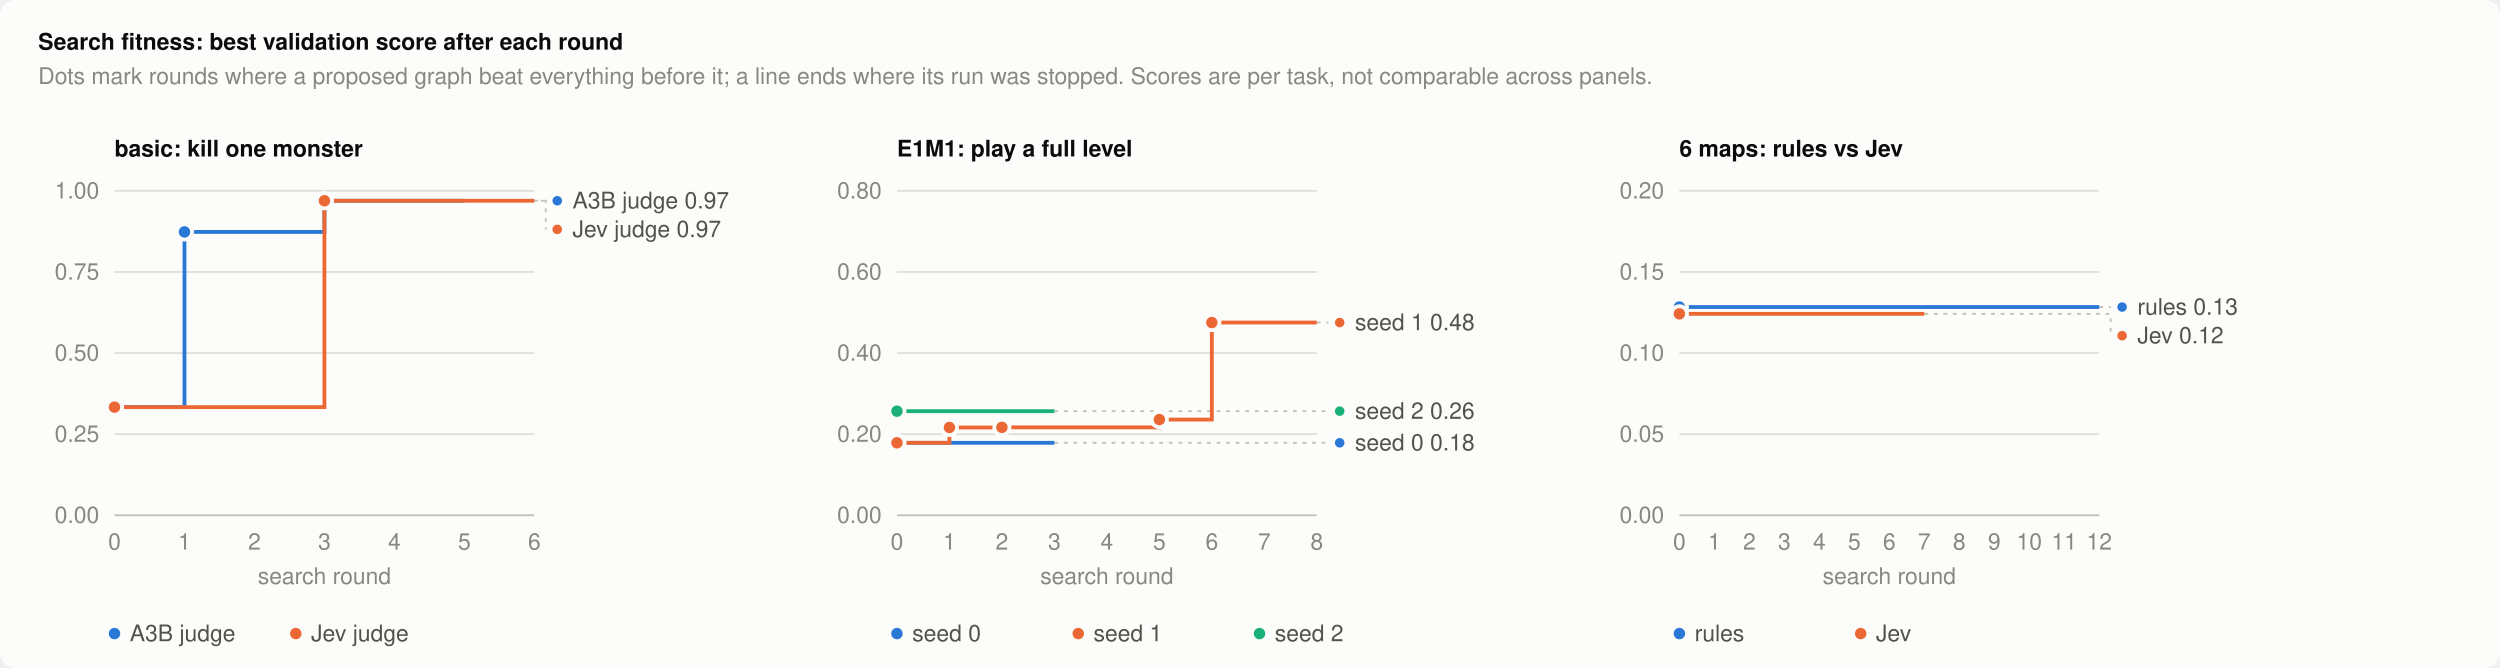
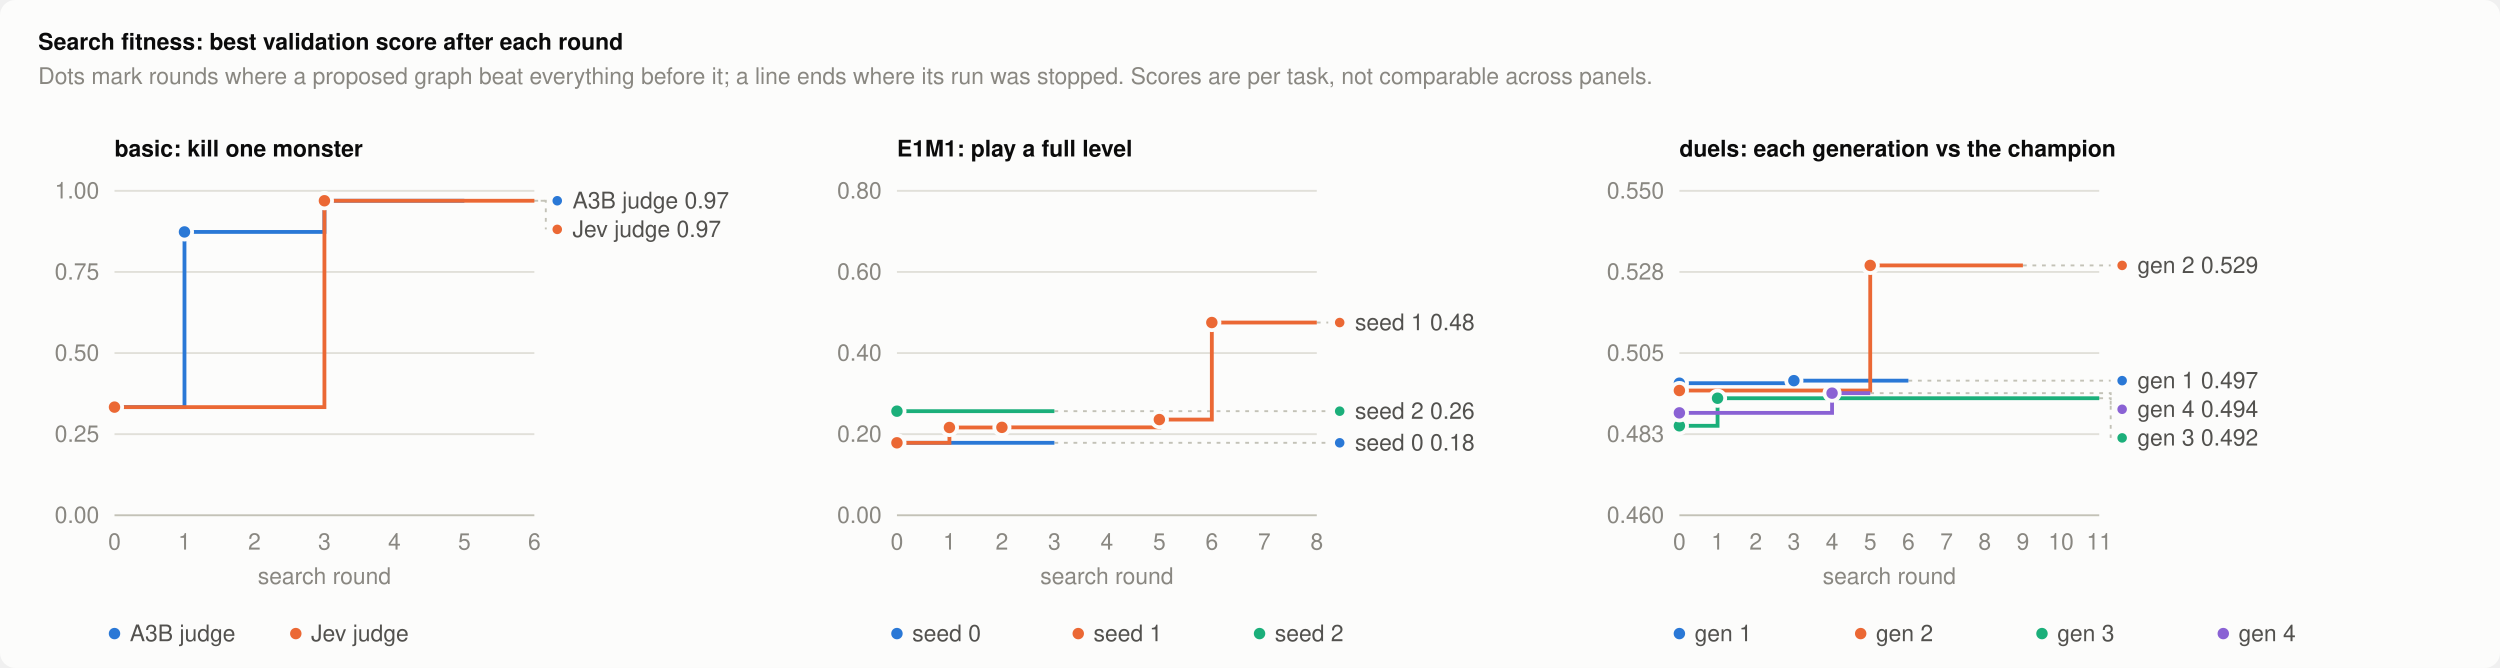
<svg xmlns="http://www.w3.org/2000/svg" viewBox="0 0 1310 350" width="1310" height="350" role="img" aria-labelledby="t d" font-family="-apple-system, Segoe UI, Helvetica, Arial, sans-serif">
  <style>
text{font-size:12px}.surface{fill:#fcfcfb}.ink{fill:#0b0b0b}.ink2{fill:#52514e}.muted{fill:#898781}
.grid{stroke:#e1e0d9}.axis{stroke:#c3c2b7}
.leader{stroke:#c3c2b7;stroke-width:1;stroke-dasharray:2 3}
- .s1{stroke:#2a78d6}.s2{stroke:#eb6834}.s3{stroke:#1baf7a}
- .d1{fill:#2a78d6;stroke:#fcfcfb}.d2{fill:#eb6834;stroke:#fcfcfb}.d3{fill:#1baf7a;stroke:#fcfcfb}
+ .s1{stroke:#2a78d6}.s2{stroke:#eb6834}.s3{stroke:#1baf7a}.s4{stroke:#8a62d4}
+ .d1{fill:#2a78d6;stroke:#fcfcfb}.d2{fill:#eb6834;stroke:#fcfcfb}.d3{fill:#1baf7a;stroke:#fcfcfb}.d4{fill:#8a62d4;stroke:#fcfcfb}
@media (prefers-color-scheme: dark){
.leader{stroke:#4a4945}.surface{fill:#1a1a19}.ink{fill:#ffffff}.ink2{fill:#c3c2b7}.grid{stroke:#2c2c2a}.axis{stroke:#383835}
- .s1{stroke:#3987e5}.s2{stroke:#d95926}.s3{stroke:#199e70}
- .d1{fill:#3987e5;stroke:#1a1a19}.d2{fill:#d95926;stroke:#1a1a19}.d3{fill:#199e70;stroke:#1a1a19}}
+ .s1{stroke:#3987e5}.s2{stroke:#d95926}.s3{stroke:#199e70}.s4{stroke:#7b55c0}
+ .d1{fill:#3987e5;stroke:#1a1a19}.d2{fill:#d95926;stroke:#1a1a19}.d3{fill:#199e70;stroke:#1a1a19}.d4{fill:#7b55c0;stroke:#1a1a19}}
</style>
  <rect class="surface" width="1310" height="350" rx="8" />
  <text class="ink" x="20" y="26" font-size="15" font-weight="600">Search fitness: best validation score after each round</text>
  <text class="muted" x="20" y="44">Dots mark rounds where a proposed graph beat everything before it; a line ends where its run was stopped. Scores are per task, not comparable across panels.</text>
  <text class="ink" x="60" y="82" font-weight="600">basic: kill one monster</text>
  <line class="axis" x1="60" x2="280" y1="270.0" y2="270.0" />
  <text class="muted" x="52" y="274.0" text-anchor="end">0.00</text>
  <line class="grid" x1="60" x2="280" y1="227.5" y2="227.5" />
  <text class="muted" x="52" y="231.5" text-anchor="end">0.25</text>
  <line class="grid" x1="60" x2="280" y1="185.0" y2="185.0" />
  <text class="muted" x="52" y="189.0" text-anchor="end">0.50</text>
  <line class="grid" x1="60" x2="280" y1="142.5" y2="142.5" />
  <text class="muted" x="52" y="146.5" text-anchor="end">0.75</text>
  <line class="grid" x1="60" x2="280" y1="100.0" y2="100.0" />
  <text class="muted" x="52" y="104.0" text-anchor="end">1.00</text>
  <text class="muted" x="60.0" y="288" text-anchor="middle">0</text>
  <text class="muted" x="96.667" y="288" text-anchor="middle">1</text>
  <text class="muted" x="133.333" y="288" text-anchor="middle">2</text>
  <text class="muted" x="170.0" y="288" text-anchor="middle">3</text>
  <text class="muted" x="206.667" y="288" text-anchor="middle">4</text>
  <text class="muted" x="243.333" y="288" text-anchor="middle">5</text>
  <text class="muted" x="280.0" y="288" text-anchor="middle">6</text>
  <text class="muted" x="170.0" y="306" text-anchor="middle">search round</text>
  <path class="leader" d="M243.333,105.194H286V105.194" fill="none" />
  <circle class="d1" cx="292" cy="105.194" r="3" />
  <text class="ink2" x="300" y="109.194">A3B judge 0.97</text>
  <path class="leader" d="M280.0,105.194H286V120.194" fill="none" />
  <circle class="d2" cx="292" cy="120.194" r="3" />
  <text class="ink2" x="300" y="124.194">Jev judge 0.97</text>
  <path class="s1" d="M60.0,213.333H96.667V121.533H133.333V121.533H170.0V105.194H206.667V105.194H243.333V105.194" fill="none" stroke-width="2" />
  <circle class="d1" cx="60.0" cy="213.333" r="4" stroke-width="2" />
  <circle class="d1" cx="96.667" cy="121.533" r="4" stroke-width="2" />
  <circle class="d1" cx="170.0" cy="105.194" r="4" stroke-width="2" />
  <path class="s2" d="M60.0,213.333H96.667V213.333H133.333V213.333H170.0V105.194H206.667V105.194H243.333V105.194H280.0V105.194" fill="none" stroke-width="2" />
  <circle class="d2" cx="60.0" cy="213.333" r="4" stroke-width="2" />
  <circle class="d2" cx="170.0" cy="105.194" r="4" stroke-width="2" />
  <text class="ink" x="470" y="82" font-weight="600">E1M1: play a full level</text>
  <line class="axis" x1="470" x2="690" y1="270.0" y2="270.0" />
  <text class="muted" x="462" y="274.0" text-anchor="end">0.00</text>
  <line class="grid" x1="470" x2="690" y1="227.5" y2="227.5" />
  <text class="muted" x="462" y="231.5" text-anchor="end">0.20</text>
  <line class="grid" x1="470" x2="690" y1="185.0" y2="185.0" />
  <text class="muted" x="462" y="189.0" text-anchor="end">0.40</text>
  <line class="grid" x1="470" x2="690" y1="142.5" y2="142.5" />
  <text class="muted" x="462" y="146.5" text-anchor="end">0.60</text>
  <line class="grid" x1="470" x2="690" y1="100.0" y2="100.0" />
  <text class="muted" x="462" y="104.0" text-anchor="end">0.80</text>
  <text class="muted" x="470.0" y="288" text-anchor="middle">0</text>
  <text class="muted" x="497.5" y="288" text-anchor="middle">1</text>
  <text class="muted" x="525.0" y="288" text-anchor="middle">2</text>
  <text class="muted" x="552.5" y="288" text-anchor="middle">3</text>
  <text class="muted" x="580.0" y="288" text-anchor="middle">4</text>
  <text class="muted" x="607.5" y="288" text-anchor="middle">5</text>
  <text class="muted" x="635.0" y="288" text-anchor="middle">6</text>
  <text class="muted" x="662.5" y="288" text-anchor="middle">7</text>
  <text class="muted" x="690.0" y="288" text-anchor="middle">8</text>
  <text class="muted" x="580.0" y="306" text-anchor="middle">search round</text>
  <path class="leader" d="M690.0,169.007H696V169.007" fill="none" />
  <circle class="d2" cx="702" cy="169.007" r="3" />
  <text class="ink2" x="710" y="173.007">seed 1 0.48</text>
  <path class="leader" d="M552.5,215.452H696V215.452" fill="none" />
  <circle class="d3" cx="702" cy="215.452" r="3" />
  <text class="ink2" x="710" y="219.452">seed 2 0.26</text>
  <path class="leader" d="M552.5,232.032H696V232.032" fill="none" />
  <circle class="d1" cx="702" cy="232.032" r="3" />
  <text class="ink2" x="710" y="236.032">seed 0 0.18</text>
  <path class="s1" d="M470.0,232.032H497.5V232.032H525.0V232.032H552.5V232.032" fill="none" stroke-width="2" />
  <circle class="d1" cx="470.0" cy="232.032" r="4" stroke-width="2" />
  <path class="s2" d="M470.0,232.032H497.5V224.003H525.0V223.936H552.5V223.936H580.0V223.936H607.5V219.854H635.0V169.007H662.5V169.007H690.0V169.007" fill="none" stroke-width="2" />
  <circle class="d2" cx="470.0" cy="232.032" r="4" stroke-width="2" />
  <circle class="d2" cx="497.5" cy="224.003" r="4" stroke-width="2" />
  <circle class="d2" cx="525.0" cy="223.936" r="4" stroke-width="2" />
  <circle class="d2" cx="607.5" cy="219.854" r="4" stroke-width="2" />
  <circle class="d2" cx="635.0" cy="169.007" r="4" stroke-width="2" />
  <path class="s3" d="M470.0,215.452H497.5V215.452H525.0V215.452H552.5V215.452" fill="none" stroke-width="2" />
  <circle class="d3" cx="470.0" cy="215.452" r="4" stroke-width="2" />
-   <text class="ink" x="880" y="82" font-weight="600">6 maps: rules vs Jev</text>
+   <text class="ink" x="880" y="82" font-weight="600">duels: each generation vs the champion</text>
  <line class="axis" x1="880" x2="1100" y1="270.0" y2="270.0" />
-   <text class="muted" x="872" y="274.0" text-anchor="end">0.00</text>
+   <text class="muted" x="872" y="274.0" text-anchor="end">0.460</text>
  <line class="grid" x1="880" x2="1100" y1="227.5" y2="227.5" />
-   <text class="muted" x="872" y="231.5" text-anchor="end">0.05</text>
-   <line class="grid" x1="880" x2="1100" y1="185.0" y2="185.0" />
-   <text class="muted" x="872" y="189.0" text-anchor="end">0.10</text>
+   <text class="muted" x="872" y="231.5" text-anchor="end">0.483</text>
+   <line class="grid" x1="880" x2="1100" y1="185" y2="185" />
+   <text class="muted" x="872" y="189" text-anchor="end">0.505</text>
  <line class="grid" x1="880" x2="1100" y1="142.5" y2="142.5" />
-   <text class="muted" x="872" y="146.5" text-anchor="end">0.15</text>
+   <text class="muted" x="872" y="146.5" text-anchor="end">0.528</text>
  <line class="grid" x1="880" x2="1100" y1="100.0" y2="100.0" />
-   <text class="muted" x="872" y="104.0" text-anchor="end">0.20</text>
+   <text class="muted" x="872" y="104.0" text-anchor="end">0.550</text>
  <text class="muted" x="880.0" y="288" text-anchor="middle">0</text>
-   <text class="muted" x="898.333" y="288" text-anchor="middle">1</text>
-   <text class="muted" x="916.667" y="288" text-anchor="middle">2</text>
-   <text class="muted" x="935.0" y="288" text-anchor="middle">3</text>
-   <text class="muted" x="953.333" y="288" text-anchor="middle">4</text>
-   <text class="muted" x="971.667" y="288" text-anchor="middle">5</text>
-   <text class="muted" x="990.0" y="288" text-anchor="middle">6</text>
-   <text class="muted" x="1008.333" y="288" text-anchor="middle">7</text>
-   <text class="muted" x="1026.667" y="288" text-anchor="middle">8</text>
-   <text class="muted" x="1045.0" y="288" text-anchor="middle">9</text>
-   <text class="muted" x="1063.333" y="288" text-anchor="middle">10</text>
-   <text class="muted" x="1081.667" y="288" text-anchor="middle">11</text>
-   <text class="muted" x="1100.0" y="288" text-anchor="middle">12</text>
+   <text class="muted" x="900.0" y="288" text-anchor="middle">1</text>
+   <text class="muted" x="920.0" y="288" text-anchor="middle">2</text>
+   <text class="muted" x="940.0" y="288" text-anchor="middle">3</text>
+   <text class="muted" x="960.0" y="288" text-anchor="middle">4</text>
+   <text class="muted" x="980.0" y="288" text-anchor="middle">5</text>
+   <text class="muted" x="1000.0" y="288" text-anchor="middle">6</text>
+   <text class="muted" x="1020.0" y="288" text-anchor="middle">7</text>
+   <text class="muted" x="1040.0" y="288" text-anchor="middle">8</text>
+   <text class="muted" x="1060.0" y="288" text-anchor="middle">9</text>
+   <text class="muted" x="1080.0" y="288" text-anchor="middle">10</text>
+   <text class="muted" x="1100.0" y="288" text-anchor="middle">11</text>
  <text class="muted" x="990.0" y="306" text-anchor="middle">search round</text>
-   <path class="leader" d="M1100.0,160.891H1106V160.891" fill="none" />
-   <circle class="d1" cx="1112" cy="160.891" r="3" />
-   <text class="ink2" x="1120" y="164.891">rules 0.13</text>
-   <path class="leader" d="M1008.333,164.447H1106V175.891" fill="none" />
-   <circle class="d2" cx="1112" cy="175.891" r="3" />
-   <text class="ink2" x="1120" y="179.891">Jev 0.12</text>
-   <path class="s1" d="M880.0,160.891H898.333V160.891H916.667V160.891H935.0V160.891H953.333V160.891H971.667V160.891H990.0V160.891H1008.333V160.891H1026.667V160.891H1045.0V160.891H1063.333V160.891H1081.667V160.891H1100.0V160.891" fill="none" stroke-width="2" />
-   <circle class="d1" cx="880.0" cy="160.891" r="4" stroke-width="2" />
-   <path class="s2" d="M880.0,164.447H898.333V164.447H916.667V164.447H935.0V164.447H953.333V164.447H971.667V164.447H990.0V164.447H1008.333V164.447" fill="none" stroke-width="2" />
-   <circle class="d2" cx="880.0" cy="164.447" r="4" stroke-width="2" />
+   <path class="leader" d="M1060.0,139.076H1106V139.076" fill="none" />
+   <circle class="d2" cx="1112" cy="139.076" r="3" />
+   <text class="ink2" x="1120" y="143.076">gen 2 0.529</text>
+   <path class="leader" d="M1000.0,199.462H1106V199.462" fill="none" />
+   <circle class="d1" cx="1112" cy="199.462" r="3" />
+   <text class="ink2" x="1120" y="203.462">gen 1 0.497</text>
+   <path class="leader" d="M980.0,206.014H1106V214.462" fill="none" />
+   <circle class="d4" cx="1112" cy="214.462" r="3" />
+   <text class="ink2" x="1120" y="218.462">gen 4 0.494</text>
+   <path class="leader" d="M1100.0,208.67H1106V229.462" fill="none" />
+   <circle class="d3" cx="1112" cy="229.462" r="3" />
+   <text class="ink2" x="1120" y="233.462">gen 3 0.492</text>
+   <path class="s1" d="M880.0,200.796H900.0V200.796H920.0V200.796H940.0V199.462H960.0V199.462H980.0V199.462H1000.0V199.462" fill="none" stroke-width="2" />
+   <circle class="d1" cx="880.0" cy="200.796" r="4" stroke-width="2" />
+   <circle class="d1" cx="940.0" cy="199.462" r="4" stroke-width="2" />
+   <path class="s2" d="M880.0,204.633H900.0V204.633H920.0V204.633H940.0V204.633H960.0V204.633H980.0V139.076H1000.0V139.076H1020.0V139.076H1040.0V139.076H1060.0V139.076" fill="none" stroke-width="2" />
+   <circle class="d2" cx="880.0" cy="204.633" r="4" stroke-width="2" />
+   <circle class="d2" cx="980.0" cy="139.076" r="4" stroke-width="2" />
+   <path class="s3" d="M880.0,223.12H900.0V208.67H920.0V208.67H940.0V208.67H960.0V208.67H980.0V208.67H1000.0V208.67H1020.0V208.67H1040.0V208.67H1060.0V208.67H1080.0V208.67H1100.0V208.67" fill="none" stroke-width="2" />
+   <circle class="d3" cx="880.0" cy="223.12" r="4" stroke-width="2" />
+   <circle class="d3" cx="900.0" cy="208.67" r="4" stroke-width="2" />
+   <path class="s4" d="M880.0,216.344H900.0V216.344H920.0V216.344H940.0V216.344H960.0V206.014H980.0V206.014" fill="none" stroke-width="2" />
+   <circle class="d4" cx="880.0" cy="216.344" r="4" stroke-width="2" />
+   <circle class="d4" cx="960.0" cy="206.014" r="4" stroke-width="2" />
  <circle class="d1" cx="60" cy="332" r="4" stroke-width="2" />
  <text class="ink2" x="68" y="336">A3B judge</text>
  <circle class="d2" cx="155" cy="332" r="4" stroke-width="2" />
  <text class="ink2" x="163" y="336">Jev judge</text>
  <circle class="d1" cx="470" cy="332" r="4" stroke-width="2" />
  <text class="ink2" x="478" y="336">seed 0</text>
  <circle class="d2" cx="565" cy="332" r="4" stroke-width="2" />
  <text class="ink2" x="573" y="336">seed 1</text>
  <circle class="d3" cx="660" cy="332" r="4" stroke-width="2" />
  <text class="ink2" x="668" y="336">seed 2</text>
  <circle class="d1" cx="880" cy="332" r="4" stroke-width="2" />
-   <text class="ink2" x="888" y="336">rules</text>
+   <text class="ink2" x="888" y="336">gen 1</text>
  <circle class="d2" cx="975" cy="332" r="4" stroke-width="2" />
-   <text class="ink2" x="983" y="336">Jev</text>
+   <text class="ink2" x="983" y="336">gen 2</text>
+   <circle class="d3" cx="1070" cy="332" r="4" stroke-width="2" />
+   <text class="ink2" x="1078" y="336">gen 3</text>
+   <circle class="d4" cx="1165" cy="332" r="4" stroke-width="2" />
+   <text class="ink2" x="1173" y="336">gen 4</text>
</svg>
